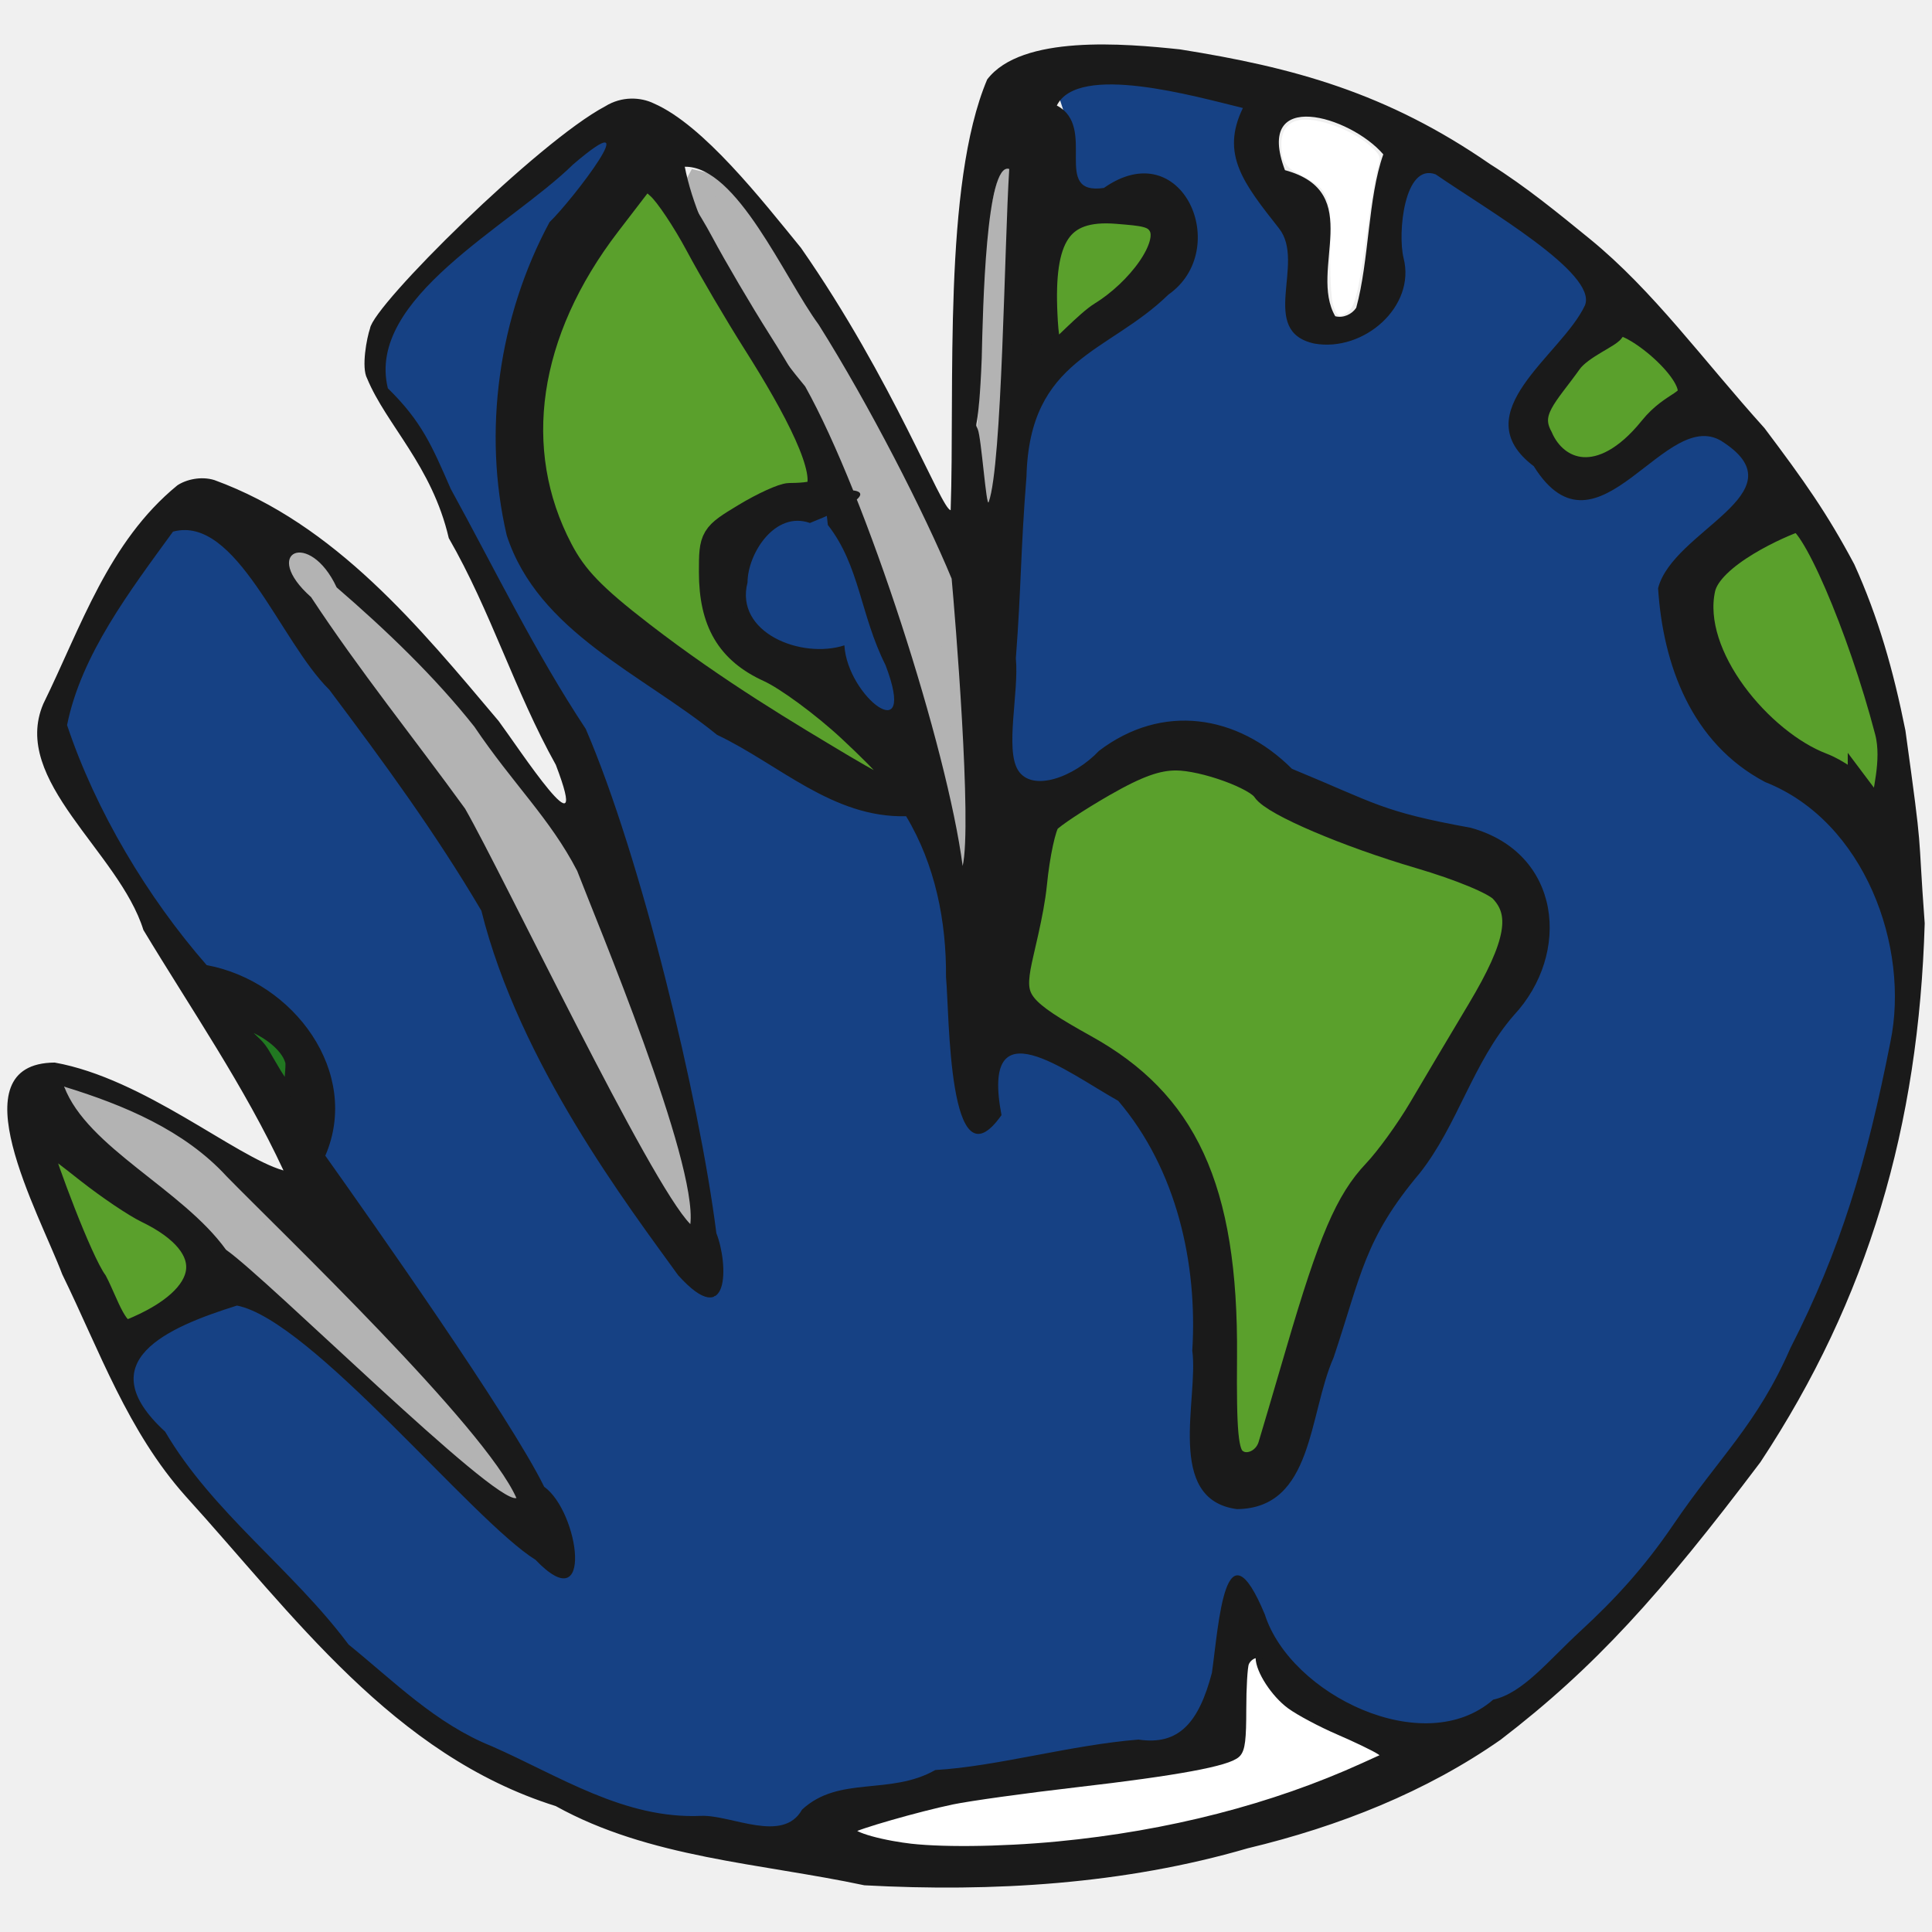
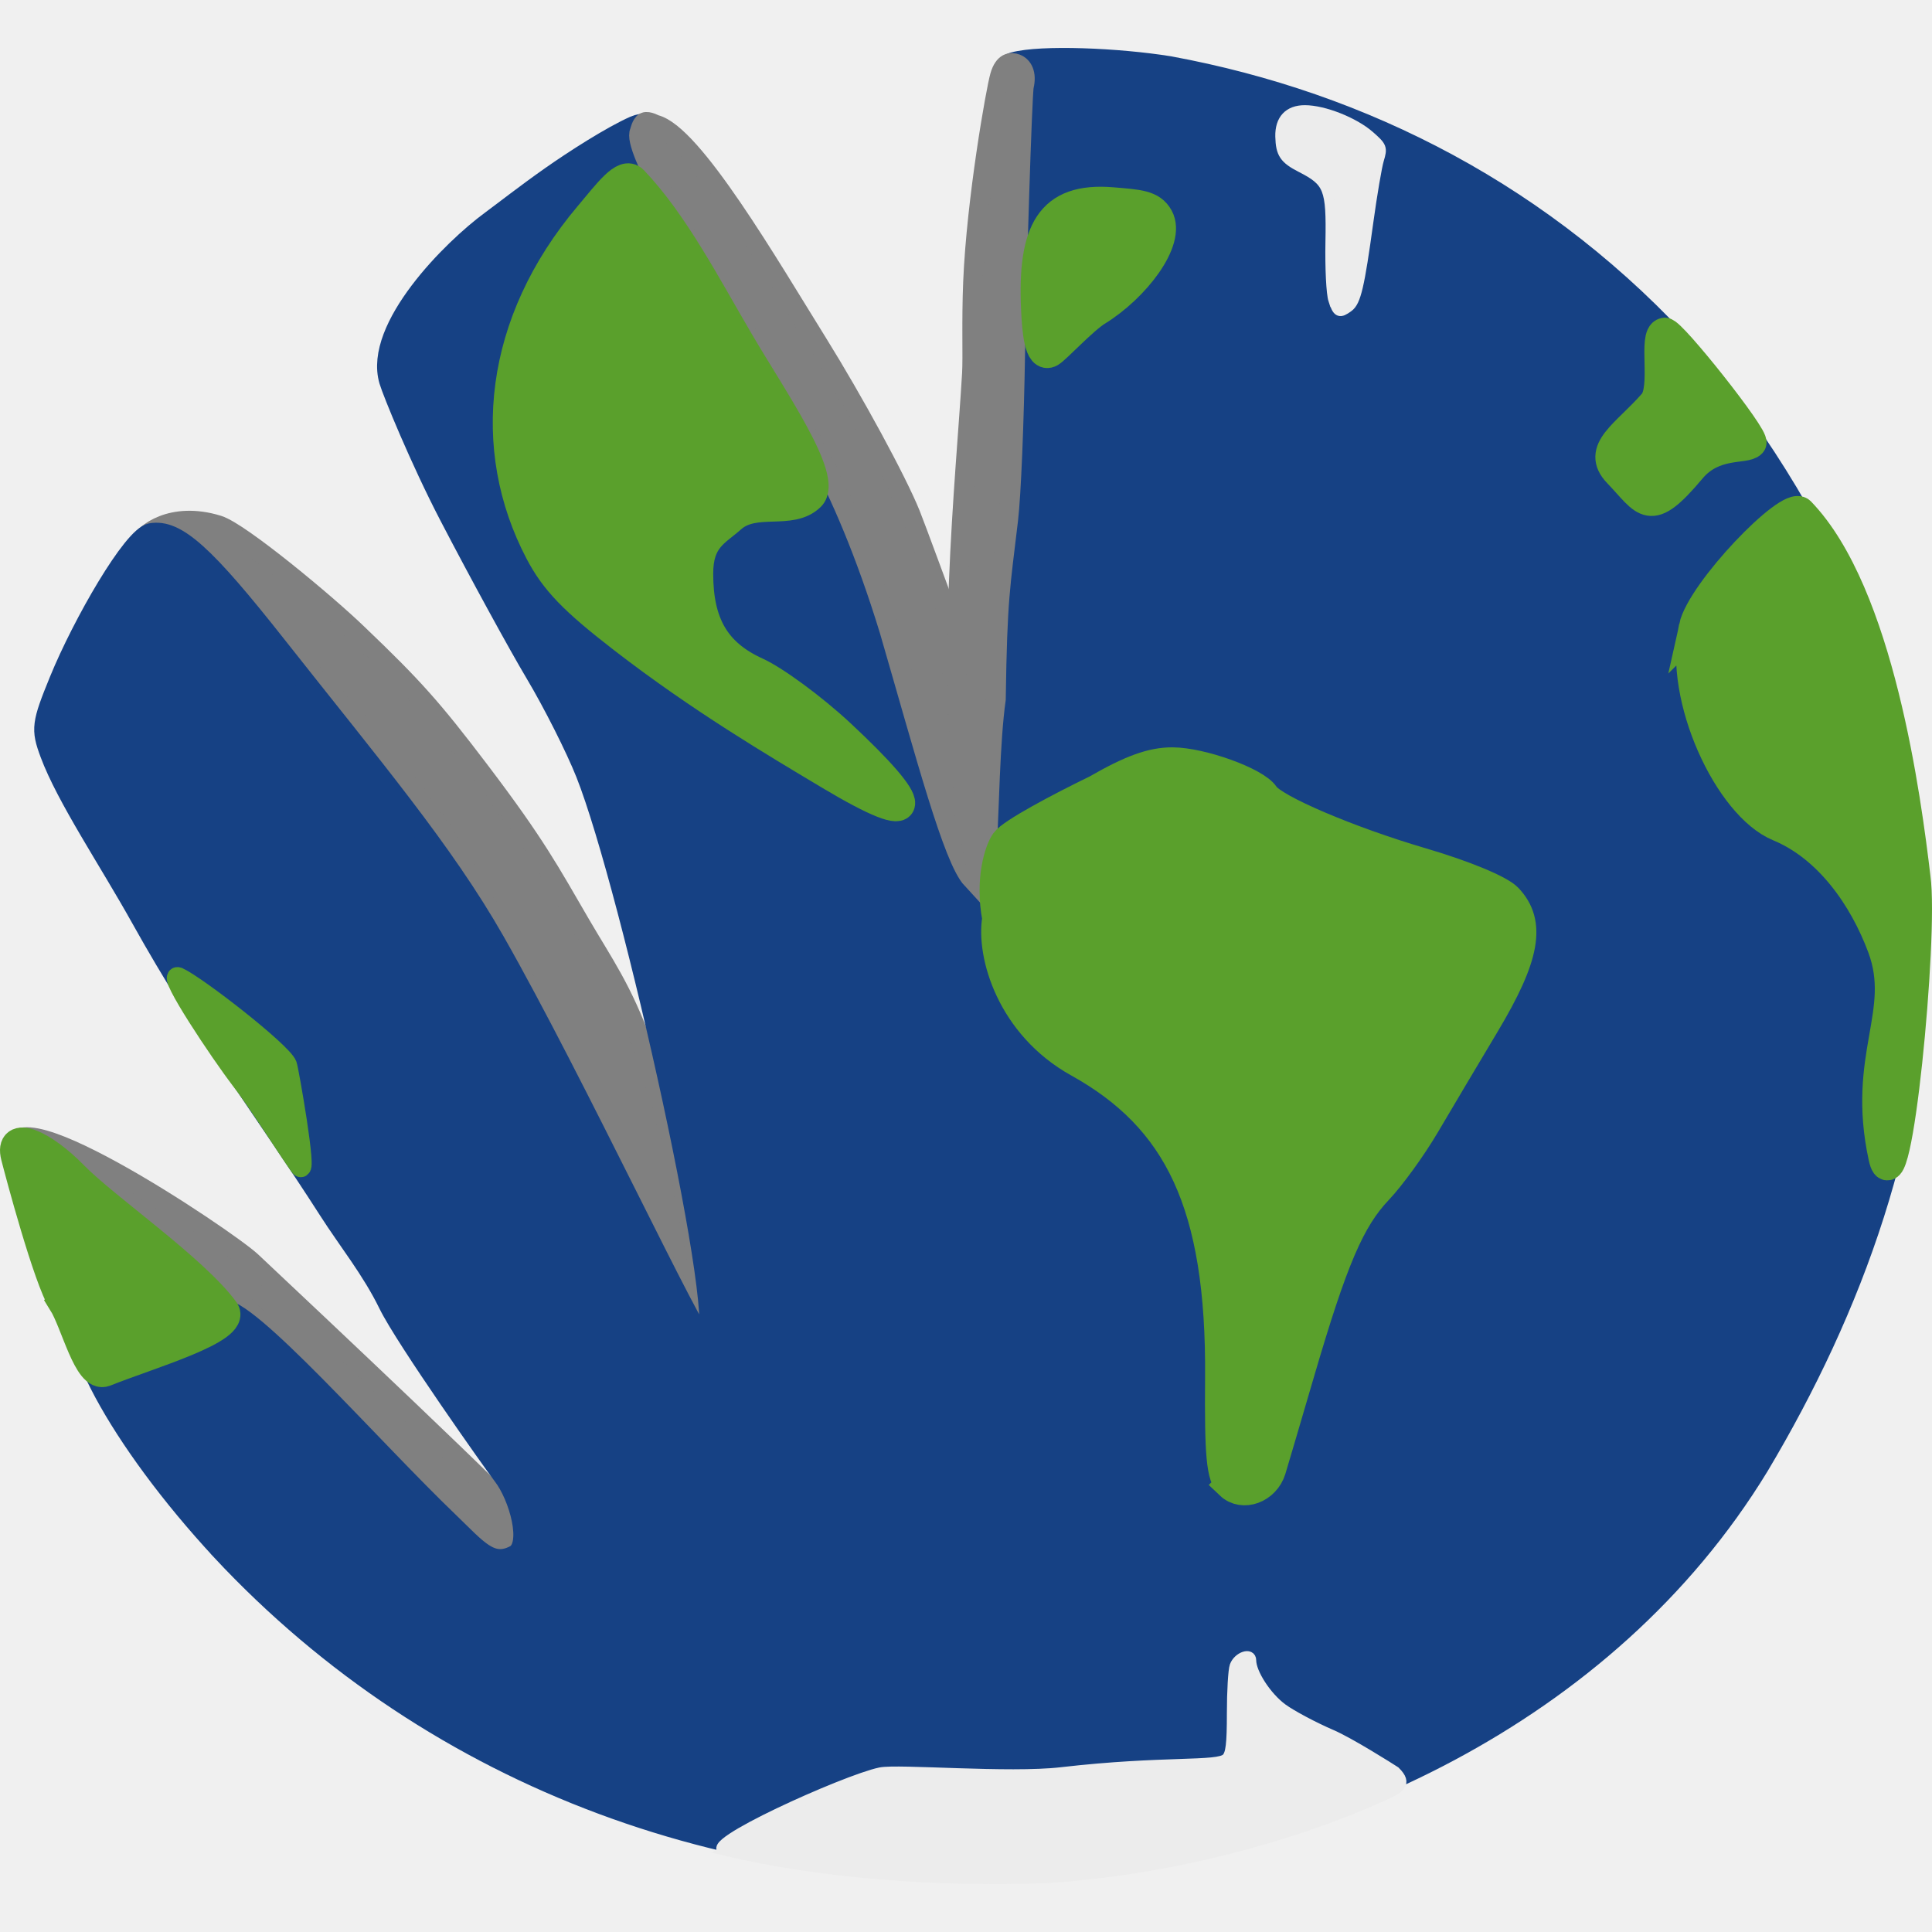
<svg xmlns="http://www.w3.org/2000/svg" width="100" height="100" id="svg2" version="1.1">
  <defs id="defs4" />
  <g id="layer1" transform="translate(0,-952.3622)">
-     <g id="g2998" transform="translate(216.5514,14.85233)">
-       <path id="path4036-2-4" d="m -181.257,1000.473 c -1.17,-1.026 -7.318,-13.496 -9.519,-17.482 -1.398,-2.532 -2.799,-4.302 -4.638,-6.771 -1.369,-1.838 -3.204,-4.285 -4.078,-5.511 -0.873,-1.226 -1.976,-2.673 -2.217,-2.993 -0.507,-0.674 0.083,-1.257 0.48,-1.402 0.439,-0.16 1.145,0.231 1.483,0.822 0.169,0.295 1.487,1.665 2.929,3.043 2.795,2.671 3.759,3.752 6.132,6.878 2.853,3.758 3.721,5.125 4.872,7.679 1.065,2.363 5.231,13.883 5.234,15.12 0.004,1.772 0.39,1.555 -0.678,0.618 z" style="color:#000000;fill:#b3b3b3;fill-opacity:1;fill-rule:nonzero;stroke:#b3b3b3;stroke-width:1;stroke-miterlimit:4;stroke-dasharray:none;marker:none;visibility:visible;display:inline;overflow:visible;enable-background:accumulate" />
-       <path id="path4020-0-9" d="m -171.665,973.267 c -0.356,-0.444 -0.72,-1.154 -0.809,-1.576 -0.155,-0.737 -0.211,-0.768 -1.413,-0.768 -1.395,0 -3.098,-0.697 -3.515,-1.439 -0.421,-0.749 -0.305,-2.381 0.243,-3.402 0.604,-1.128 0.811,-1.265 2.2,-1.466 1.055,-0.152 1.076,-0.141 1.604,0.867 0.696,1.326 2.822,7.413 2.822,8.079 0,0.735 -0.386,0.635 -1.131,-0.295 l 0,0 z" style="color:#000000;fill:#164184;fill-opacity:1;fill-rule:nonzero;stroke:#164184;stroke-width:1;stroke-miterlimit:4;stroke-dasharray:none;marker:none;visibility:visible;display:inline;overflow:visible;enable-background:accumulate" />
-       <path id="path4018-4-5" d="m -180.996,1031.311 c -2.753,-0.38 -3.917,-0.773 -7.925,-2.677 -4.919,-2.337 -8.098,-4.618 -10.821,-7.764 -0.792,-0.915 -2.575,-2.888 -3.962,-4.383 -5.212,-5.619 -6.415,-7.833 -4.946,-9.098 0.881,-0.759 3.701,-1.941 4.653,-1.95 1.234,-0.315 7.903,5.871 11.8,9.604 1.394,1.335 2.971,2.093 3.185,2.021 0.683,-0.23 0.332,-3.332 -0.498,-4.4 -0.419,-0.539 -5.371,-6.95 -6.221,-8.693 -0.85,-1.742 -2.013,-3.862 -2.584,-4.711 -0.906,-1.345 -1.041,-1.877 -1.056,-4.146 -0.015,-2.281 -0.151,-2.811 -1.105,-4.286 -0.863,-1.334 -1.547,-1.896 -3.299,-2.711 -1.918,-0.893 -2.449,-1.369 -4.014,-3.6 -1.898,-2.705 -3.768,-6.092 -4.594,-8.32 -0.456,-1.23 -0.421,-1.501 0.471,-3.684 1.179,-2.884 3.715,-7.283 4.637,-7.447 1.294,-0.229 2.739,1.102 6.364,5.697 4.835,6.13 8.023,10.715 10.634,15.296 4.047,7.1 10.537,19.835 10.982,19.835 1.38,0 -3.735,-22.928 -6.021,-28.684 -0.51,-1.284 -1.653,-3.552 -2.541,-5.041 -0.888,-1.489 -2.842,-5.067 -4.343,-7.952 -1.501,-2.885 -3.064,-5.586 -3.474,-6.002 -0.984,-1.001 -0.714,-3.1 0.612,-4.755 0.92,-1.148 8.946,-8.412 9.659,-8.666 0.188,-0.067 -1.161,1.932 -2.062,3.184 -2.563,3.563 -3.272,6.206 -3.272,12.194 0,5.489 0.279,6.407 2.767,9.104 2.784,3.018 13.019,9.526 16.226,10.318 1.023,0.252 1.966,0.576 2.095,0.718 0.886,0.973 1.523,3.885 1.944,8.89 -0.225,1.519 0.435,2.389 1.108,2.536 0.676,0.148 1.366,-0.433 1.19,-1.818 -0.084,-2.18 1.865,2 4.607,3.531 4.065,2.269 6.237,7.906 5.815,15.385 -0.102,1.803 -0.107,3.768 -0.011,4.366 0.243,1.526 1.321,2.513 2.748,2.513 1.976,0 2.848,-1.273 4.533,-6.622 1.94,-6.158 2.594,-7.693 4.296,-10.085 0.775,-1.089 1.935,-2.982 2.579,-4.208 0.644,-1.226 1.771,-3.077 2.504,-4.114 2.315,-3.274 2.691,-5.275 1.45,-7.714 -0.838,-1.648 -2.51,-2.657 -5.335,-3.22 -2.523,-0.503 -6.279,-2.056 -8.609,-3.56 -1.032,-0.666 -2.513,-1.314 -3.291,-1.439 -1.764,-0.284 -4.032,0.276 -5.352,1.321 -1.932,1.53 -3.709,1.734 -4.721,1.98 -4.867,1.182 0.172,-2.912 0.46,-7.767 0.19,-3.206 0.348,-6.993 0.35,-8.308 0.002,-1.449 1.025,-3.96 1.357,-4.589 0.302,-0.571 2.251,-1.177 4.113,-2.874 3.356,-3.059 3.386,-3.1 3.381,-4.73 -0.006,-2.192 -1.254,-3.515 -2.997,-3.175 -2.954,0.575 -2.93,0.59 -3.153,-1.866 -0.112,-1.226 -0.679,-2.619 -0.765,-2.886 -0.313,-0.968 2.357,-1.039 5.62,-0.387 l 3.014,0.602 c 2.348,0.72 0.096,1.44 0.145,2.16 0.113,1.684 0.399,2.55 1.3,3.93 0.985,1.508 1.156,2.092 1.156,3.951 0,2.626 0.501,3.259 2.583,3.259 1.17,0 1.688,-0.226 2.676,-1.166 1.165,-1.109 1.225,-1.286 1.225,-3.623 0,-2.455 0.399,-3.783 1.137,-3.783 0.585,0 5.597,2.513 6.615,3.783 0.488,0.609 1.738,2.098 1.738,2.398 0,0.3 -1.41,2.384 -2.203,3.578 -1.961,2.956 -2.736,3.288 -0.637,5.465 1.453,1.506 1.719,1.645 2.762,1.447 0.635,-0.121 1.979,-0.813 2.985,-1.538 2.504,-1.803 3.03,-1.936 4.047,-1.026 0.464,0.415 0.845,1.023 0.845,1.351 0,0.328 -0.973,1.536 -2.161,2.685 -2.443,2.362 -2.61,3.044 -1.626,6.641 0.904,3.302 2.292,4.975 5.948,7.168 4.632,2.777 7.444,8.81 5.324,14.406 -0.473,1.248 -1.203,4.859 -1.822,7.027 -0.715,5.667 -3.83,8.735 -5.268,12.015 -4.549,6.832 -3.014,5.146 -8.038,9.164 -6.954,5.561 -5.98,5.871 -8.096,5.871 -3.473,0 -6.647,-2.589 -8.557,-6.05 -0.725,-1.312 -1.465,-2.386 -1.645,-2.386 -0.546,0 -1.019,1.151 -1.28,3.112 -0.453,3.408 -1.716,5.458 -3.362,5.461 -1.266,0 -11.112,1.591 -12.461,2.011 -0.594,0.185 -1.85,0.435 -2.79,0.554 -1.025,0.13 -2.128,0.553 -2.754,1.054 -1.165,0.933 -1.406,0.946 -5.968,0.316 z" style="color:#000000;fill:#164184;fill-opacity:1;fill-rule:nonzero;stroke:#164184;stroke-width:1.001;stroke-miterlimit:4;stroke-dasharray:none;marker:none;visibility:visible;display:inline;overflow:visible;enable-background:accumulate" />
-       <path id="path4032-0-0" d="m -201.776,994.105 c -0.196,-0.164 -0.509,-0.625 -0.982,-1.445 -0.476,-0.827 -0.443,-0.783 -0.97,-1.281 -0.252,-0.239 -0.521,-0.527 -0.597,-0.641 -0.386,-0.58 0.071,-0.692 1.03,-0.252 0.965,0.442 1.702,1.11 1.947,1.764 0.089,0.237 0.091,0.278 0.039,0.955 -0.053,0.695 -0.125,0.979 -0.257,1.018 -0.029,0.01 -0.124,-0.044 -0.211,-0.117 z" style="color:#000000;fill:#217821;fill-opacity:1;fill-rule:nonzero;stroke:#1a1a1a;stroke-width:1;stroke-miterlimit:4;stroke-dasharray:none;marker:none;visibility:visible;display:inline;overflow:visible;enable-background:accumulate" />
-       <path id="path4034-9-5" d="m -190.794,1014.629 c -2.554,-1.353 -13.542,-12.101 -15.023,-13.617 -0.635,-0.65 -2.105,-1.948 -3.266,-2.885 -2.031,-1.638 -3.107,-2.707 -3.58,-3.558 -0.122,-0.22 -0.186,-0.435 -0.141,-0.478 0.119,-0.114 2.184,0.652 3.64,1.35 1.911,0.916 3.065,1.838 7.394,5.909 2.899,2.726 11.329,12.058 11.743,12.777 0.331,0.576 0.477,0.984 0.351,0.983 -0.119,0 -0.621,-0.218 -1.116,-0.48 z" style="color:#000000;fill:#b3b3b3;fill-opacity:1;fill-rule:nonzero;stroke:#b3b3b3;stroke-width:1;stroke-miterlimit:4;stroke-dasharray:none;marker:none;visibility:visible;display:inline;overflow:visible;enable-background:accumulate" />
-       <path id="path4038-9-5" d="m -169.972,969.977 c -2.466,-8.052 -4.342,-11.78 -5.204,-13.243 -0.644,-1.094 -2.153,-3.622 -3.453,-5.7 -0.531,-0.849 -2.509,-2.971 -2.111,-3.719 l 0.256,-0.479 0.518,0.121 c 1.888,0.443 3.905,4.557 6.386,8.546 1.775,2.854 4.229,7.147 4.922,8.867 0.259,0.643 0.763,2.169 1.084,3.031 0.44,7.359 1.62,12.896 1.174,14.932 -1.545,0.116 -1.732,-6.026 -3.572,-12.357 z" style="color:#000000;fill:#b3b3b3;fill-opacity:1;fill-rule:nonzero;stroke:#b3b3b3;stroke-width:1;stroke-miterlimit:4;stroke-dasharray:none;marker:none;visibility:visible;display:inline;overflow:visible;enable-background:accumulate" />
-       <path id="path4040-6-8" d="m -165.605,977.892 c 0.004,-1.461 -0.014,-0.286 0.066,-0.805 0.097,-0.628 0.086,-1.399 -0.072,-2.314 -1.234,-7.178 -0.5,-12.565 -0.198,-17.777 0.048,-0.824 -0.027,-2.617 0.056,-4.616 0.172,-4.159 1.243,-6.931 1.448,-7.639 0.449,-1.551 1.492,-0.639 1.225,0.514 -0.092,0.396 -0.475,7.14 -0.529,10.629 -0.057,3.622 -0.208,7.262 -0.352,8.486 -0.403,3.418 -0.552,3.934 -0.625,9.086 0.375,9.926 2.459,7.074 -1.018,4.436 z" style="color:#000000;fill:#b3b3b3;fill-opacity:1;fill-rule:nonzero;stroke:none;stroke-width:0.984;marker:none;visibility:visible;display:inline;overflow:visible;enable-background:accumulate" />
-       <path id="path4062-1-1" d="m -147.548,953.297 c -0.108,-0.326 -0.172,-1.61 -0.148,-2.931 0.05,-2.713 -0.084,-3.053 -1.483,-3.768 -0.845,-0.432 -1.03,-0.707 -1.05,-1.565 -0.02,-0.858 0.424,-1.334 1.241,-1.334 0.962,0 2.492,0.606 3.279,1.298 0.624,0.549 0.647,0.608 0.468,1.202 -0.104,0.344 -0.344,1.758 -0.534,3.143 -0.447,3.256 -0.627,4.029 -1.008,4.307 -0.457,0.334 -0.553,0.29 -0.765,-0.352 z" style="color:#000000;fill:#ffffff;fill-opacity:1;fill-rule:nonzero;stroke:none;stroke-width:0.5;marker:none;visibility:visible;display:inline;overflow:visible;enable-background:accumulate" />
-       <path id="path4064-9-9" d="m -169.754,1033.147 c -1.802,-0.264 -3.043,-0.703 -2.767,-0.979 0.196,-0.196 3.481,-1.139 5.244,-1.506 0.894,-0.186 3.787,-0.587 6.429,-0.893 5.182,-0.599 7.846,-1.09 8.28,-1.526 0.213,-0.214 0.274,-0.717 0.274,-2.276 0,-1.101 0.063,-2.173 0.14,-2.384 0.173,-0.473 0.842,-0.697 0.842,-0.282 0,0.643 0.779,1.842 1.576,2.427 0.459,0.337 1.579,0.933 2.488,1.325 0.909,0.392 1.871,0.855 2.136,1.029 l 0.483,0.316 -1.326,0.603 c -4.691,2.133 -10.088,3.521 -15.833,4.071 -2.997,0.287 -6.296,0.317 -7.964,0.073 z" style="color:#000000;fill:#ffffff;fill-opacity:1;fill-rule:nonzero;stroke:#1a1a1a;stroke-width:0.5;marker:none;visibility:visible;display:inline;overflow:visible;enable-background:accumulate" />
-       <path id="path2996-2-2" d="m -171.817,1035.091 c -5.391,-1.146 -11.119,-1.408 -15.971,-4.099 -8.418,-2.641 -13.596,-9.917 -19.153,-16.036 -3.006,-3.369 -4.449,-7.515 -6.389,-11.488 -1.197,-3.171 -5.523,-10.919 -0.391,-10.96 4.615,0.824 9.359,4.878 11.843,5.585 -2.024,-4.356 -4.769,-8.329 -7.251,-12.448 -1.261,-4.051 -6.882,-7.733 -5.18,-11.707 1.954,-3.981 3.364,-8.383 6.936,-11.306 0.458,-0.305 1.233,-0.488 1.921,-0.273 6.262,2.286 10.611,7.61 14.708,12.468 1.043,1.402 4.884,7.296 2.962,2.271 -2.125,-3.81 -3.369,-7.97 -5.541,-11.736 -0.868,-3.744 -3.235,-5.865 -4.227,-8.265 -0.309,-0.568 -0.016,-2.107 0.151,-2.585 0.162,-1.203 8.715,-9.672 12.17,-11.498 0.861,-0.536 1.841,-0.481 2.523,-0.149 2.566,1.12 5.583,4.99 7.611,7.472 4.798,6.886 7.265,13.538 7.749,13.579 0.221,-6.268 -0.415,-16.848 1.891,-22.293 1.775,-2.333 7.137,-1.858 9.981,-1.557 5.865,0.933 10.702,2.239 16.056,5.944 1.859,1.169 3.52,2.534 5.149,3.861 3.293,2.684 5.838,6.239 9.046,9.797 2.055,2.73 3.237,4.398 4.65,7.052 1.243,2.745 2.019,5.472 2.646,8.601 0.945,6.835 0.609,4.727 0.998,9.979 -0.307,10.481 -2.917,19.436 -8.506,27.894 -5.165,6.846 -8.57,10.626 -13.44,14.361 -3.855,2.697 -8.361,4.489 -13.098,5.623 -6.39,1.863 -13.198,2.275 -19.842,1.914 z m 9.408,-1.844 c 6.24,-0.489 12.365,-2.081 17.919,-4.797 -1.286,-1.653 -6.422,-1.631 -6.787,-5.501 -2.655,-0.014 0.449,5.047 -2.06,5.602 -5.674,1.415 -11.667,0.958 -17.395,2.887 -5.477,1.151 2.03,2.137 4.086,1.979 1.414,0.045 2.828,-0.048 4.236,-0.17 z m -12.629,-2.071 c 1.917,-1.78 4.543,-0.713 6.897,-2.05 3.171,-0.181 7.01,-1.298 10.52,-1.576 2.091,0.314 3.122,-0.886 3.798,-3.456 0.365,-2.573 0.671,-7.988 2.739,-3.02 1.319,4.146 8.236,7.541 11.818,4.411 1.549,-0.344 2.828,-1.996 4.538,-3.57 1.737,-1.599 3.28,-3.269 4.783,-5.482 2.402,-3.536 4.339,-5.192 6.061,-9.137 2.608,-5.105 3.958,-9.647 5.18,-15.857 1.017,-4.898 -1.325,-11.418 -6.481,-13.449 -3.835,-2.02 -5.294,-6.101 -5.544,-10.034 0.762,-2.985 7.348,-4.905 3.421,-7.526 -2.985,-2.156 -6.523,6.541 -9.857,1.21 -3.669,-2.778 1.449,-5.74 2.651,-8.328 0.664,-1.653 -5.069,-4.944 -7.726,-6.777 -1.631,-0.612 -1.977,3.048 -1.663,4.33 0.646,2.519 -2.068,4.88 -4.618,4.428 -2.926,-0.634 -0.436,-4.173 -1.82,-5.95 -1.853,-2.352 -3.043,-3.847 -1.878,-6.243 -2.46,-0.596 -8.53,-2.345 -9.631,-0.128 2.135,1.117 -0.322,4.669 2.436,4.266 4.079,-2.861 6.665,3.193 3.338,5.521 -3.107,3.04 -7.185,3.284 -7.344,9.396 -0.312,3.925 -0.265,5.66 -0.551,9.432 0.167,1.746 -0.567,4.698 0.112,5.786 0.727,1.165 2.903,0.364 4.195,-1.002 3.254,-2.474 7.151,-1.895 9.985,0.933 4.361,1.795 4.6,2.204 9.25,3.051 4.707,1.297 5.212,6.513 2.23,9.708 -2.122,2.444 -2.902,5.683 -4.866,8.168 -2.874,3.416 -3.026,5.265 -4.458,9.541 -1.307,2.95 -1.043,7.807 -5.002,7.85 -3.739,-0.495 -1.978,-5.714 -2.314,-8.202 0.278,-4.506 -0.806,-9.379 -3.833,-12.931 -2.725,-1.525 -7.139,-5.013 -6.042,0.738 -2.773,3.952 -2.693,-5.28 -2.872,-7.139 0.023,-2.889 -0.555,-5.813 -2.065,-8.33 -3.809,0.094 -6.575,-2.69 -9.786,-4.213 -3.881,-3.155 -9.255,-5.32 -10.886,-10.324 -1.254,-5.367 -0.423,-11.318 2.216,-16.213 1.21,-1.167 5.2,-6.395 1.218,-2.985 -3.283,3.215 -10.729,6.918 -9.587,11.585 1.756,1.719 2.285,2.985 3.255,5.206 2.29,4.174 4.359,8.449 6.987,12.423 2.849,6.597 5.875,19.105 6.762,26.104 0.622,1.569 0.71,5.16 -1.977,2.177 -2.551,-3.535 -8.213,-10.948 -10.187,-18.871 -2.38,-4.034 -5.024,-7.648 -7.873,-11.44 -2.551,-2.503 -4.805,-9.061 -8.088,-8.18 -2.223,3.06 -4.752,6.367 -5.483,10.014 1.481,4.439 4.17,8.929 7.226,12.423 4.525,0.841 7.995,5.571 6.14,9.865 2.338,3.294 9.563,13.527 11.328,17.134 1.82,1.309 2.592,6.967 -0.445,3.784 -3.253,-2.016 -11.6,-12.406 -15.455,-13.161 -3.594,1.127 -7.696,2.88 -3.718,6.526 2.456,4.185 6.595,7.133 9.494,11.019 2.368,1.916 4.505,4.096 7.42,5.267 3.475,1.525 6.857,3.785 10.845,3.6 1.567,-0.048 4.216,1.442 5.206,-0.32 z m 28.691,-31.503 c 3.246,-2.43 4.122,-6.375 6.473,-9.44 1.612,-2.119 3.532,-5.604 0.528,-7.544 -4.788,-1.732 -5.696,-1.336 -10.342,-3.609 -3.167,-2.905 -7.187,-3.992 -10.576,-0.704 -4.488,0.992 -2.235,5.023 -3.418,7.974 -2.334,4.389 4.347,5.207 6.529,7.579 4.17,5.184 4.214,12.081 3.504,18.254 0.834,2.496 2.763,1.407 3.127,0.332 1.446,-4.279 2.398,-9.284 4.175,-12.842 z m -43.474,15.377 c -1.63,-3.691 -12.191,-13.775 -15.003,-16.655 -2.182,-2.378 -5.314,-3.692 -8.405,-4.64 1.196,3.153 6.131,5.317 8.375,8.441 2.196,1.536 13.851,13.147 15.033,12.854 z m -20.097,-8.891 c 5.638,-0.833 4.019,-5.455 -0.086,-6.908 -1.765,-1.24 -6.424,-5.843 -4.417,-0.875 1.15,2.6 1.952,6.087 3.985,7.943 z m 8.611,-13.015 c 0.885,-2.331 -5.874,-4.595 -1.971,-1.314 0.5,0.703 2.047,4.165 1.971,1.314 z m 20.487,7.726 c 0.378,-3.24 -4.884,-15.744 -5.857,-18.285 -1.401,-2.709 -3.309,-4.479 -5.322,-7.463 -2.042,-2.58 -4.579,-5.012 -7.128,-7.21 -1.403,-3.013 -3.956,-1.834 -1.325,0.503 2.529,3.84 5.312,7.279 7.971,10.948 1.979,3.447 9.574,19.409 11.662,21.507 z m 16.507,-54.615 c -1.205,-0.397 -1.364,7.219 -1.424,9.797 -0.157,4.007 -0.405,3.214 -0.206,3.675 0.187,0.432 0.443,4.113 0.567,3.768 0.699,-1.942 0.812,-13.338 1.063,-17.24 z m 45.81,33.75 c -1.315,-5.293 -2.416,-10.919 -5.68,-15.491 -2.28,-0.056 -2.719,3.38 -3.024,5.189 0.031,3.168 1.432,6.748 4.944,7.713 1.453,0.11 2.801,3.211 3.76,2.589 z m -50.91,-1.586 c -1.125,-2.583 -4.052,-4.332 -6.183,-6.137 -2.774,-0.363 -4.314,-3.124 -3.893,-5.605 -0.872,-3.502 13.085,-5.37 4.86,-2.098 -1.814,-0.642 -3.224,1.588 -3.23,3.075 -0.676,2.601 2.778,3.982 5.013,3.259 0.152,2.663 3.826,5.466 2.129,1.023 -1.31,-2.604 -1.328,-5.136 -2.986,-7.255 -0.29,-3.242 -1.685,-7.563 -3.956,-10.324 -2.096,-2.531 -2.984,-5.893 -5.449,-8.192 -2.464,2.979 -5.279,6.008 -5.765,9.959 -0.941,3.37 -0.685,7.115 1.021,10.21 1.459,3.01 5.295,4.443 7.663,6.801 3.188,2.212 7.674,5.203 10.86,5.793 l -0.044,-0.269 -0.039,-0.241 z m 2.12,-10.954 c -1.388,-3.37 -4.284,-9.026 -6.886,-13.155 -1.775,-2.409 -4.229,-8.213 -6.929,-8.17 0.732,3.716 3.538,8.118 6.234,11.374 3.17,5.675 7.352,18.726 8.15,24.821 0.495,-2.183 -0.4,-13.022 -0.57,-14.87 z m 35.56,-7.646 c 4.271,-1.416 0.864,-6.293 -1.608,-6.027 0.453,2.386 -3.205,3.273 -2.016,5.728 0.733,2.482 2.185,2.142 3.624,0.299 z m -27.484,-6.174 c 3.43,-1.044 4.05,-7.3 -0.634,-4.941 -3.15,-0.035 -2.848,5.929 -1.708,6.517 0.725,-0.454 1.682,-1.043 2.342,-1.576 z m 12.863,-0.202 c 0.673,-2.457 0.604,-5.7 1.402,-7.944 -1.715,-1.997 -6.702,-3.467 -5.09,0.818 4.202,1.138 1.211,5.144 2.602,7.561 0.413,0.109 0.863,-0.1 1.086,-0.435 z" style="fill:#1a1a1a" />
-       <path id="path3248-6-5" d="m -152.765,1013.136 c -0.444,-0.423 -0.541,-1.452 -0.509,-5.399 0.072,-8.81 -2.109,-13.129 -7.153,-15.933 -3.388,-1.884 -3.836,-2.421 -3.525,-4.235 0.138,-0.806 0.688,-2.774 0.841,-4.32 0.153,-1.546 0.476,-3.037 0.718,-3.315 0.242,-0.277 1.535,-1.134 2.873,-1.904 1.77,-1.018 2.82,-1.397 3.853,-1.392 1.464,0.008 4.2,0.997 4.643,1.679 0.445,0.685 4.245,2.307 7.968,3.401 2.117,0.622 3.914,1.366 4.314,1.788 1.195,1.257 0.891,2.946 -1.144,6.349 -1.007,1.684 -2.372,3.981 -3.034,5.106 -0.662,1.125 -1.729,2.598 -2.371,3.274 -1.411,1.486 -2.276,3.504 -3.945,9.207 -0.697,2.382 -1.352,4.601 -1.454,4.931 -0.298,0.962 -1.429,1.377 -2.076,0.762 z" style="color:#000000;fill:#5aa02c;fill-opacity:1;fill-rule:nonzero;stroke:#1a1a1a;stroke-width:1.502;stroke-miterlimit:4;stroke-dasharray:none;marker:none;visibility:visible;display:inline;overflow:visible;enable-background:accumulate" />
-       <path id="path4022-9-7" d="m -173,977.276 c -2.734,-1.636 -6.484,-3.848 -10.407,-6.877 -2.522,-1.947 -3.462,-2.922 -4.231,-4.389 -2.729,-5.204 -1.827,-11.348 2.49,-16.975 l 2.005,-2.613 0.778,0.696 c 0.428,0.383 1.337,1.743 2.021,3.022 0.683,1.279 2.023,3.558 2.977,5.064 2.098,3.311 3.956,6.776 3.192,7.795 -0.188,0.251 -1.2,0.259 -1.508,0.262 -0.308,0.003 -1.321,0.465 -2.251,1.026 -1.666,1.006 -1.691,1.048 -1.691,2.829 7.9e-4,2.548 0.877,4.033 2.931,4.968 0.919,0.418 2.831,1.816 4.232,3.122 4.017,3.742 4.266,4.944 -0.539,2.069 z" style="color:#000000;fill:#5aa02c;fill-opacity:1;fill-rule:nonzero;stroke:#1a1a1a;stroke-width:1.502;stroke-miterlimit:4;stroke-dasharray:none;marker:none;visibility:visible;display:inline;overflow:visible;enable-background:accumulate" />
-       <path id="path4024-9-0" d="m -211.722,1003.922 c -0.833,-1.163 -2.639,-6.113 -2.843,-6.913 -0.345,-1.358 0.559,-0.611 2.643,1.027 1.066,0.839 2.43,1.754 3.022,2.04 3.962,1.911 3.584,4.662 -0.878,6.46 -0.844,0.34 -1.376,-1.532 -1.944,-2.614 z" style="color:#000000;fill:#5aa02c;fill-opacity:1;fill-rule:nonzero;stroke:#1a1a1a;stroke-width:1.502;stroke-miterlimit:4;stroke-dasharray:none;marker:none;visibility:visible;display:inline;overflow:visible;enable-background:accumulate" />
-       <path id="path4026-8-1" d="m -136.919,960.186 c -0.767,-1.411 0.305,-2.294 1.526,-4.01 0.591,-0.83 2.235,-1.449 2.235,-1.704 0,-1.349 3.852,1.449 4.177,3.062 0.197,0.98 -0.896,0.842 -2.008,2.221 -2.652,3.289 -5.11,2.341 -5.93,0.431 z" style="color:#000000;fill:#5aa02c;fill-opacity:1;fill-rule:nonzero;stroke:#1a1a1a;stroke-width:1.502;stroke-miterlimit:4;stroke-dasharray:none;marker:none;visibility:visible;display:inline;overflow:visible;enable-background:accumulate" />
-       <path id="path4028-1-3" d="m -162.568,953.798 c -0.191,-3.99 0.704,-5.72 3.869,-5.45 1.302,0.111 1.971,0.134 2.324,0.779 0.642,1.17 -1.198,3.548 -3.109,4.723 -0.694,0.427 -2.071,1.91 -2.36,2.081 -0.57,0.336 -0.677,-1.141 -0.724,-2.132 z" style="color:#000000;fill:#5aa02c;fill-opacity:1;fill-rule:nonzero;stroke:#1a1a1a;stroke-width:1.502;stroke-miterlimit:4;stroke-dasharray:none;marker:none;visibility:visible;display:inline;overflow:visible;enable-background:accumulate" />
-       <path id="path4030-9-3" d="m -120.161,978.734 c -0.407,-0.544 -1.363,-1.227 -2.124,-1.517 -3.179,-1.211 -7.006,-5.704 -6.229,-9.254 0.396,-1.811 4.172,-3.428 4.943,-3.673 0.855,-0.271 3.399,5.663 4.807,11.051 0.419,1.603 -0.226,3.452 -0.123,3.782 0.291,0.934 -0.454,0.706 -1.274,-0.39 z" style="color:#000000;fill:#5aa02c;fill-opacity:1;fill-rule:nonzero;stroke:#1a1a1a;stroke-width:1.502;stroke-miterlimit:4;stroke-dasharray:none;marker:none;visibility:visible;display:inline;overflow:visible;enable-background:accumulate" />
+     <g id="g3909" transform="matrix(0.6688479,0,0,0.6688479,-9.480946,357.1506)">
+       <path id="path4034-9-5" d="m 15.373,979.757 c -2.259,-6.487 16.369,6.016 18.261,7.788 4.441,4.176 20.595,19.366 21.228,20.468 0.507,0.882 -0.697,2.656 -0.855,2.776 -0.158,0.12 -3.34,-2.017 -5.83,-4.324 -5.915,-5.481 -12.907,-13.724 -16.184,-16.602 -3.464,-3.041 -15.362,-7.474 -16.62,-10.106 z" style="color:#000000;fill:#808080;fill-opacity:1;fill-rule:nonzero;stroke:#808080;stroke-width:1.532;stroke-miterlimit:4;stroke-dasharray:none;marker:none;visibility:visible;display:inline;overflow:visible;enable-background:accumulate" />
+       <path id="path4036-2-4" d="m 67.359,990.431 c -1.792,-1.572 -12.855,-25.705 -16.227,-31.811 -2.142,-3.879 -4.287,-6.591 -7.105,-10.372 -2.098,-2.816 -5.683,-5.887 -7.021,-7.765 -2.192,-3.237 -12.603,-6.091 -11.911,-8.597 0.17,-0.615 2.332,-2.457 5.965,-1.33 1.701,0.527 8.395,6.088 10.818,8.436 4.281,4.092 5.758,5.748 9.393,10.536 4.371,5.757 5.424,7.784 7.808,11.878 1.779,3.057 3.262,5.068 4.832,9.446 2.796,7.796 4.483,17.418 4.485,18.631 0.006,2.714 0.597,2.382 -1.038,0.947 z" style="color:#000000;fill:#808080;fill-opacity:1;fill-rule:nonzero;stroke:#808080;stroke-width:1.532;stroke-miterlimit:4;stroke-dasharray:none;marker:none;visibility:visible;display:inline;overflow:visible;enable-background:accumulate" />
+       <path id="path4020-0-9" d="m 74.68,941.912 c -2.138,0 -4.746,-2.983 -5.385,-4.12 -0.645,-1.148 -0.194,-5.836 0.645,-7.401 0.926,-1.728 3.568,-1.665 5.695,-1.972 1.616,-0.233 3.015,-2.405 3.826,-0.861 1.066,2.031 5.554,22.162 5.554,23.183 -3.138,-2.563 -7.217,-8.676 -10.334,-8.829 z" style="color:#000000;fill:#164184;fill-opacity:1;fill-rule:nonzero;stroke:#164184;stroke-width:1.532;stroke-miterlimit:4;stroke-dasharray:none;marker:none;visibility:visible;display:inline;overflow:visible;enable-background:accumulate" />
+       <path id="path4018-4-5" d="m 31.328,1009.934 c -7.985,-8.608 -12.769,-17.539 -10.518,-19.477 1.35,-1.163 9.021,0.788 10.479,0.774 1.89,-0.482 11.697,10.772 17.666,16.49 2.135,2.046 3.203,3.492 5.051,2.523 1.397,-0.733 0.336,-4.531 -0.935,-6.168 -0.641,-0.825 -7.544,-10.579 -8.846,-13.248 -1.302,-2.669 -3.091,-4.86 -4.643,-7.285 -4.824,-7.537 -9.548,-13.669 -14.514,-22.585 -2.463,-4.423 -5.772,-9.332 -7.037,-12.746 -0.699,-1.884 -0.645,-2.3 0.721,-5.643 1.806,-4.419 5.692,-11.157 7.104,-11.408 1.982,-0.351 4.197,1.688 9.749,8.728 7.408,9.391 12.871,15.834 16.871,22.853 6.2,10.877 15.561,30.967 16.244,30.967 2.114,0 -5.721,-35.123 -9.224,-43.942 -0.781,-1.967 -2.533,-5.442 -3.892,-7.723 -1.36,-2.281 -4.353,-7.762 -6.653,-12.181 -2.299,-4.419 -4.421,-9.634 -4.673,-10.493 -1.198,-4.094 4.853,-10.174 7.914,-12.414 0.801,-0.586 2.661,-2.043 4.598,-3.404 1.831,-1.287 4.725,-3.141 6.473,-3.911 1.228,-0.541 3.824,-0.094 0.271,3.77 -3.926,5.458 -10.021,10.502 -10.021,19.676 0,8.408 1.395,8.075 5.206,12.206 4.265,4.623 22.586,12.361 26.819,15.135 10.96,7.181 2.926,-6.436 3.549,4.945 0.128,2.348 3.277,-2.53 4.31,-2.304 1.035,0.226 0.158,20.131 -0.111,18.01 -0.129,-3.34 0.937,0.269 5.137,2.613 6.227,3.476 11.469,11.564 10.824,23.021 -0.156,2.763 0.246,5.499 0.393,6.415 0.372,2.338 -1.532,0.567 0.653,0.567 3.027,0 1.901,2.153 4.482,-6.04 2.972,-9.433 3.427,-11.922 6.034,-15.586 1.187,-1.668 3.238,-4.432 4.225,-6.31 0.987,-1.878 2.439,-4.577 3.563,-6.166 3.546,-5.015 1.66,-4.524 -0.241,-8.261 -1.284,-2.524 -1.383,-2.839 -5.711,-3.702 -3.866,-0.771 -8.935,-3.834 -12.504,-6.138 -1.581,-1.021 -2.619,0.176 -3.811,-0.016 -2.703,-0.435 -3.715,-1.629 -5.737,-0.029 -2.96,2.343 -5.348,2.042 -6.9,2.418 -7.456,1.81 -3.352,-7.539 -2.912,-14.976 0.291,-4.911 2.311,-10.44 2.315,-12.454 0.003,-2.22 -1.303,-12.495 -0.793,-13.459 0.319,-2.414 -0.704,-4.963 0.418,-10.618 -0.171,-1.878 0.328,-6.337 0.195,-6.746 -0.126,-0.39 -1.052,-0.702 -0.291,-0.907 2.131,-0.573 8.081,-0.326 12.046,0.314 15.02,2.768 29.187,9.964 40.315,22.354 11.4,13.675 17.704,29.752 17.704,44.995 -2.8e-4,14.904 -5.098,28.778 -12.392,41.006 -11.852,19.443 -34.1,29.137 -53.966,30.982 -24.831,1.944 -48.394,-6.634 -65.005,-24.419 z" style="color:#000000;fill:#164184;fill-opacity:1;fill-rule:nonzero;stroke:#164184;stroke-width:1.534;stroke-miterlimit:4;stroke-dasharray:none;marker:none;visibility:visible;display:inline;overflow:visible;enable-background:accumulate" />
+       <path id="path4032-0-0" d="m 32.778,973.433 c -1.533,-1.985 -5.7,-8.242 -4.81,-7.911 1.479,0.678 8.047,5.796 8.423,6.799 0.136,0.364 1.594,8.707 0.992,7.858 -1.19,-1.681 -3.235,-4.972 -4.605,-6.745 z" style="color:#000000;fill:#5aa02c;fill-opacity:1;fill-rule:nonzero;stroke:#5aa02c;stroke-width:1.532;stroke-miterlimit:4;stroke-dasharray:none;marker:none;visibility:visible;display:inline;overflow:visible;enable-background:accumulate" />
+       <path id="path4038-9-5" d="m 83.003,938.684 c -3.778,-12.335 -7.798,-17.473 -9.119,-19.714 -0.987,-1.675 -3.298,-5.434 -5.289,-8.617 -0.813,-1.3 -5.523,-9.11 -4.912,-10.255 0,0 0.139,-0.619 0.391,-0.734 0.247,-0.112 0.793,0.186 0.793,0.186 2.893,0.679 8.809,10.851 12.609,16.961 2.719,4.372 6.092,10.562 7.154,13.196 0.397,0.984 2.425,6.514 2.917,7.836 0.675,11.273 1.708,19.611 1.847,20.409 -1.478,-1.601 -3.572,-9.57 -6.391,-19.269 z" style="color:#000000;fill:#808080;fill-opacity:1;fill-rule:nonzero;stroke:#808080;stroke-width:1.532;stroke-miterlimit:4;stroke-dasharray:none;marker:none;visibility:visible;display:inline;overflow:visible;enable-background:accumulate" />
+       <path id="path4040-6-8" d="m 89.104,953.479 c -1.89,-10.997 -0.186,-26.696 0.277,-34.681 0.073,-1.263 -0.041,-4.009 0.085,-7.071 0.263,-6.372 1.768,-14.858 2.081,-15.942 0.313,-1.081 0.865,-1.107 1.28,-0.947 0.497,0.192 0.819,0.772 0.596,1.735 -0.14,0.606 -0.591,15.178 -0.674,20.522 -0.087,5.549 -0.318,11.125 -0.539,13 -0.617,5.236 -0.846,6.027 -0.957,13.919 -0.921,6.497 -0.235,21.559 -2.149,9.465 z" style="color:#000000;fill:#808080;fill-opacity:1;fill-rule:nonzero;stroke:#808080;stroke-width:1.507;marker:none;visibility:visible;display:inline;overflow:visible;enable-background:accumulate" />
+       <path id="path4062-1-1" d="m 117.355,913.132 c -0.165,-0.5 -0.264,-2.466 -0.226,-4.491 0.077,-4.156 -0.128,-4.677 -2.272,-5.772 -1.294,-0.661 -1.578,-1.084 -1.608,-2.397 -0.03,-1.314 0.649,-2.044 1.901,-2.044 1.473,0 3.818,0.928 5.024,1.988 0.957,0.841 0.992,0.932 0.717,1.842 -0.159,0.527 -0.528,2.693 -0.819,4.815 -0.684,4.988 -0.961,6.172 -1.544,6.598 -0.7,0.512 -0.847,0.444 -1.171,-0.54 z" style="color:#000000;fill:#ececec;fill-opacity:1;fill-rule:nonzero;stroke:#ececec;stroke-width:0.766;stroke-opacity:1;marker:none;visibility:visible;display:inline;overflow:visible;enable-background:accumulate" />
+       <path id="path4064-9-9" d="m 70.268,1033.129 c -2.214,-0.3 9.329,-5.506 12.028,-6.067 1.369,-0.284 9.96,0.454 14.007,-0.015 7.939,-0.918 12.116,-0.412 12.78,-1.08 0.327,-0.328 0.419,-1.099 0.419,-3.487 0,-1.686 0.097,-3.329 0.214,-3.651 0.265,-0.725 1.29,-1.068 1.29,-0.432 0,0.985 1.193,2.822 2.414,3.718 0.704,0.516 2.419,1.43 3.812,2.03 1.393,0.6 4.51,2.567 4.916,2.833 1.012,0.999 0.325,1.342 -1.047,1.966 -7.495,3.351 -16.942,5.737 -25.833,6.297 -8.181,0.332 -17.375,-0.303 -25.002,-2.111 z" style="color:#000000;fill:#ececec;fill-opacity:1;fill-rule:nonzero;stroke:#ececec;stroke-width:0.766;stroke-opacity:1;marker:none;visibility:visible;display:inline;overflow:visible;enable-background:accumulate" />
+       <path id="path3248-6-5" d="m 109.363,1004.801 c -0.68,-0.648 -0.829,-2.224 -0.78,-8.271 0.11,-13.496 -3.231,-20.113 -10.958,-24.408 -5.191,-2.886 -6.765,-8.359 -6.289,-11.138 -0.569,-3.018 0.18,-5.271 0.645,-5.923 0.495,-0.694 4.182,-2.654 7.034,-4.039 2.711,-1.559 4.321,-2.141 5.902,-2.132 2.243,0.012 6.435,1.528 7.113,2.572 0.682,1.05 6.503,3.535 12.207,5.21 3.243,0.953 5.995,2.093 6.609,2.739 1.831,1.926 1.365,4.513 -1.752,9.726 -1.542,2.579 -3.634,6.099 -4.648,7.822 -1.014,1.723 -2.648,3.98 -3.632,5.016 -2.161,2.277 -3.486,5.369 -6.044,14.105 -1.068,3.649 -2.071,7.049 -2.227,7.555 -0.456,1.474 -2.19,2.11 -3.181,1.167 z" style="color:#000000;fill:#5aa02c;fill-opacity:1;fill-rule:nonzero;stroke:#5aa02c;stroke-width:2.301;stroke-miterlimit:4;stroke-dasharray:none;marker:none;visibility:visible;display:inline;overflow:visible;enable-background:accumulate" />
+       <path id="path4022-9-7" d="m 78.364,949.866 c -4.188,-2.506 -9.934,-5.895 -15.942,-10.535 -3.863,-2.983 -5.303,-4.477 -6.481,-6.724 -4.18,-7.972 -3.194,-17.702 3.814,-26.004 1.483,-1.757 2.716,-3.466 3.415,-2.735 3.145,3.291 5.655,8.151 8.161,12.416 2.608,4.454 6.939,10.662 5.552,12.03 -1.503,1.482 -4.285,0.117 -6.076,1.656 -1.254,1.122 -2.591,1.606 -2.59,4.333 0.001,3.903 1.344,6.179 4.49,7.61 1.408,0.64 4.336,2.782 6.484,4.783 6.153,5.732 6.535,7.575 -0.826,3.17 z" style="color:#000000;fill:#5aa02c;fill-opacity:1;fill-rule:nonzero;stroke:#5aa02c;stroke-width:2.301;stroke-miterlimit:4;stroke-dasharray:none;marker:none;visibility:visible;display:inline;overflow:visible;enable-background:accumulate" />
+       <path id="path4024-9-0" d="m 19.045,990.686 c -1.16,-1.859 -3.338,-10.055 -3.65,-11.282 -0.529,-2.081 2.067,-0.967 4.47,1.496 2.404,2.462 9.272,7.187 11.663,10.431 1.033,1.402 -5.914,3.391 -9.232,4.728 -1.292,0.521 -2.26,-3.784 -3.252,-5.372 z" style="color:#000000;fill:#5aa02c;fill-opacity:1;fill-rule:nonzero;stroke:#5aa02c;stroke-width:2.301;stroke-miterlimit:4;stroke-dasharray:none;marker:none;visibility:visible;display:inline;overflow:visible;enable-background:accumulate" />
+       <path id="path4026-8-1" d="m 139.374,926.491 c -1.704,-1.776 0.613,-2.946 2.74,-5.373 1.029,-1.173 -0.05,-5.306 0.877,-5.478 0.51,-0.094 7.071,8.169 6.728,8.549 -0.478,0.528 -2.914,-0.084 -4.66,1.994 -3.284,3.909 -3.467,2.619 -5.685,0.308 z" style="color:#000000;fill:#5aa02c;fill-opacity:1;fill-rule:nonzero;stroke:#5aa02c;stroke-width:2.301;stroke-miterlimit:4;stroke-dasharray:none;marker:none;visibility:visible;display:inline;overflow:visible;enable-background:accumulate" />
+       <path id="path4028-1-3" d="m 94.345,913.899 c -0.292,-6.113 1.078,-8.763 5.927,-8.35 1.995,0.17 3.019,0.205 3.561,1.193 0.983,1.793 -1.836,5.436 -4.763,7.235 -1.064,0.654 -3.172,2.927 -3.615,3.187 -0.873,0.515 -1.037,-1.748 -1.11,-3.266 z" style="color:#000000;fill:#5aa02c;fill-opacity:1;fill-rule:nonzero;stroke:#5aa02c;stroke-width:2.301;stroke-miterlimit:4;stroke-dasharray:none;marker:none;visibility:visible;display:inline;overflow:visible;enable-background:accumulate" />
+       <path id="path4030-9-3" d="m 145.243,938.437 c 0.607,-2.774 7.397,-9.812 8.258,-8.92 6.11,6.329 8.207,22.273 8.921,28.306 0.626,4.505 -1.498,26.286 -2.506,21.631 -1.699,-7.844 1.81,-11.177 -0.084,-16.253 -1.433,-3.841 -4.131,-7.731 -8.006,-9.335 -3.875,-1.604 -7.772,-9.99 -6.582,-15.43 z" style="color:#000000;fill:#5aa02c;fill-opacity:1;fill-rule:nonzero;stroke:#5aa02c;stroke-width:2.301;stroke-miterlimit:4;stroke-dasharray:none;marker:none;visibility:visible;display:inline;overflow:visible;enable-background:accumulate" />
    </g>
  </g>
</svg>
